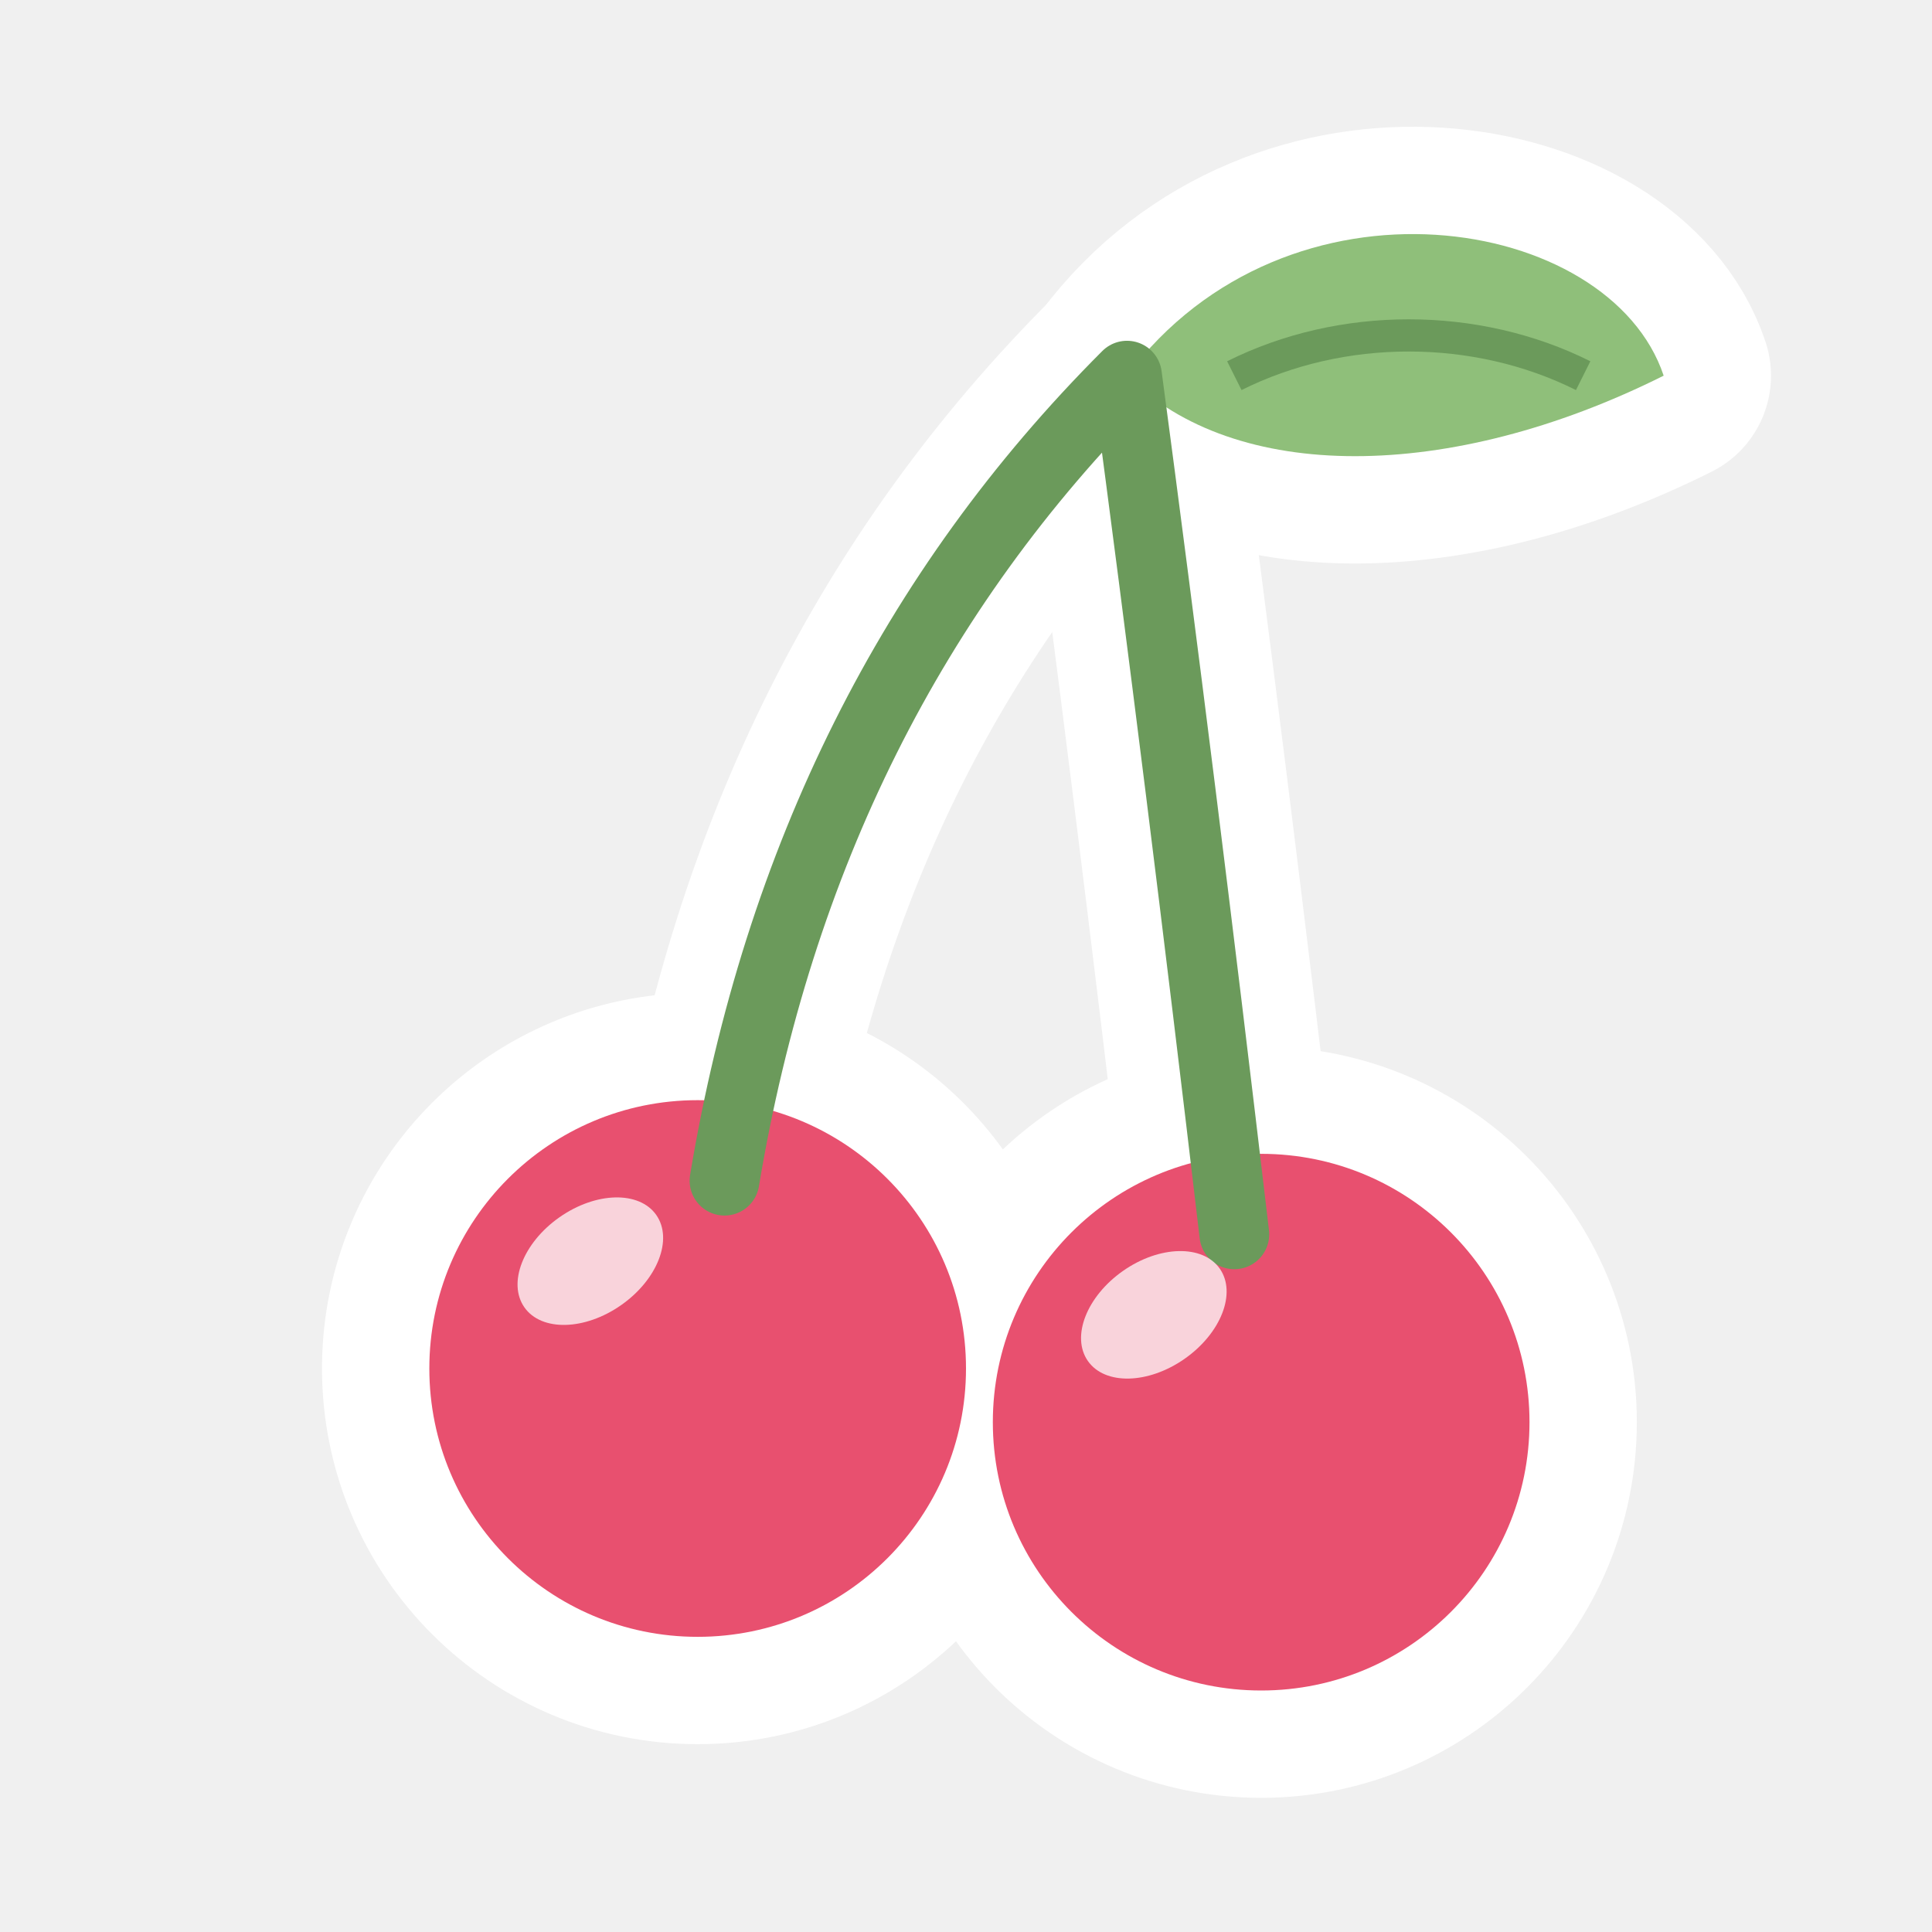
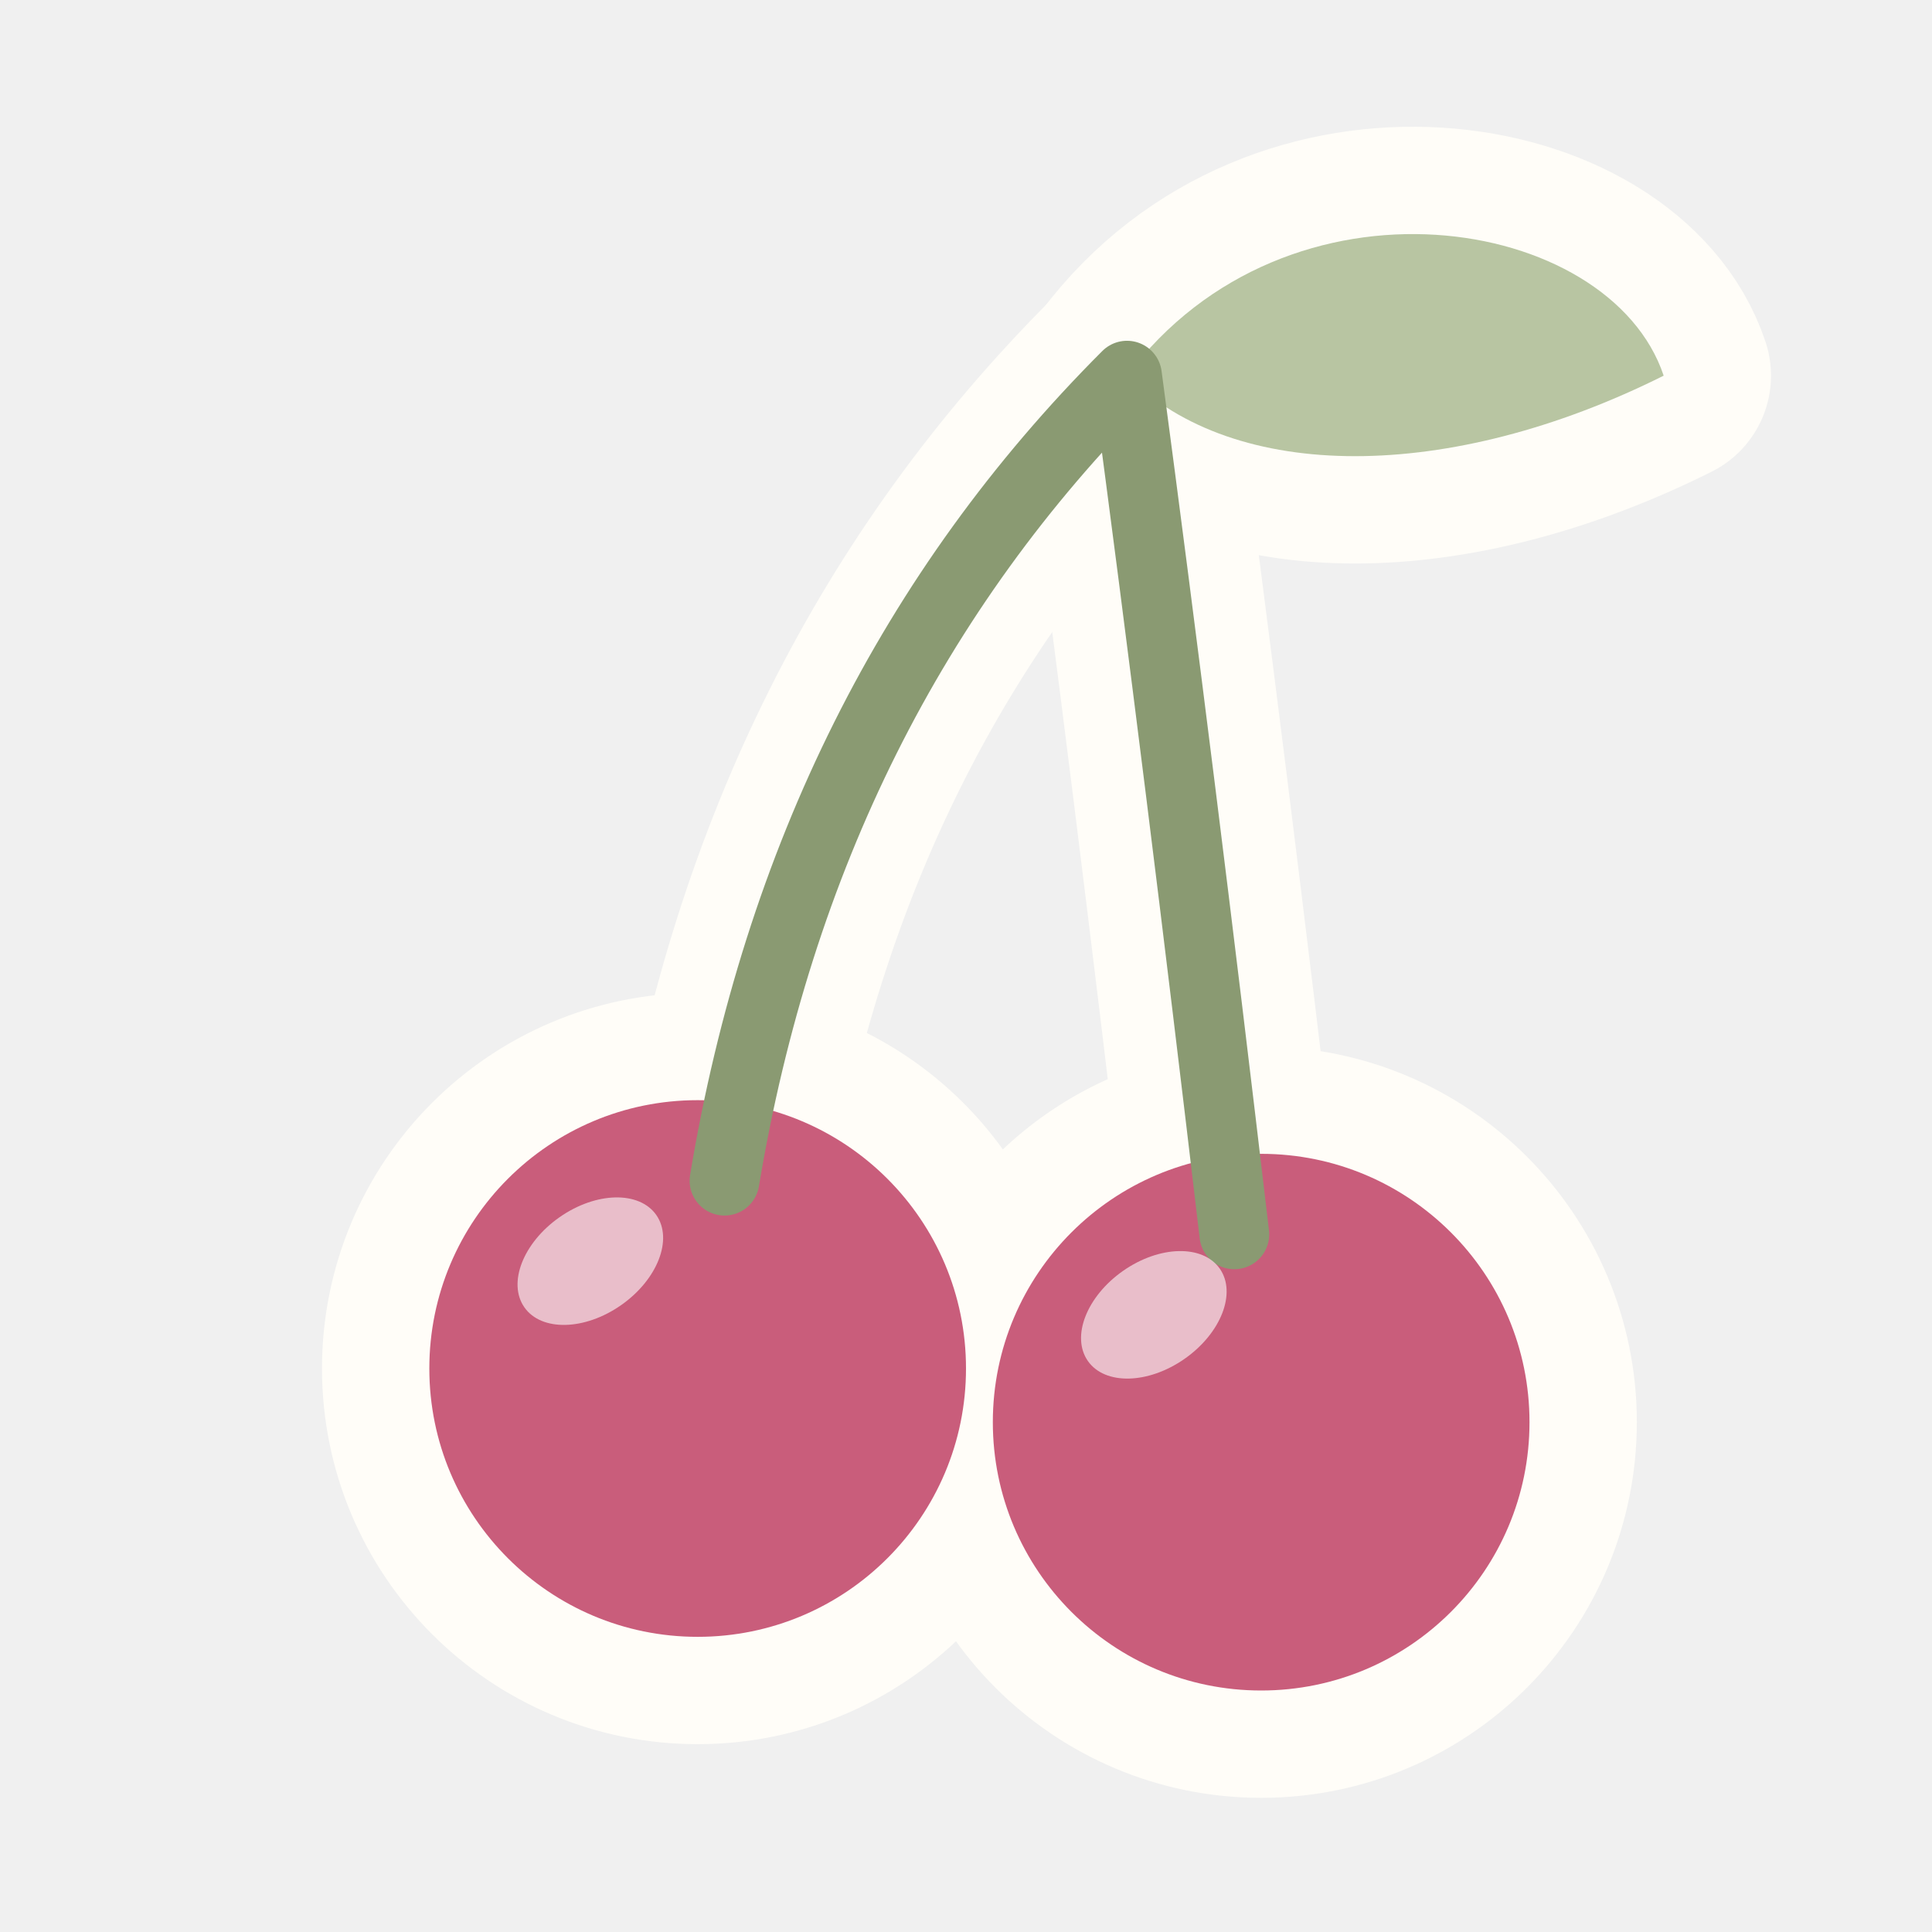
<svg xmlns="http://www.w3.org/2000/svg" viewBox="-4 -4 72 72">
-   <g fill="#fff" stroke="#fff" stroke-width="8" stroke-linejoin="round" stroke-linecap="round">
+   <g fill="#fffdf8" stroke="#fffdf8" stroke-width="8" stroke-linejoin="round" stroke-linecap="round">
    <path d="M23 40 Q26 22 38 10" />
    <path d="M42 42 Q40 25 38 10" />
    <path d="M38 10 C44 2 56 4 58 10 C50 14 42 14 38 10 Z" />
    <circle cx="22" cy="47" r="10" />
    <circle cx="43" cy="49" r="10" />
  </g>
  <path d="M23 40 Q26 22 38 10" fill="none" />
  <path d="M42 42 Q40 25 38 10" fill="none" />
-   <path d="M38 10 C44 2 56 4 58 10 C50 14 42 14 38 10 Z" fill="#8fbf7a" />
-   <circle cx="22" cy="47" r="10" fill="#e8506f" />
-   <circle cx="43" cy="49" r="10" fill="#e8506f" />
-   <path d="M23 40 Q26 22 38 10M42 42 Q40 25 38 10" fill="none" stroke="#6b9a5b" stroke-width="2.6" stroke-linecap="round" />
-   <ellipse cx="18" cy="43" rx="3" ry="2" transform="rotate(-35 18 43)" fill="#fff" opacity=".75" />
-   <ellipse cx="39" cy="45" rx="3" ry="2" transform="rotate(-35 39 45)" fill="#fff" opacity=".75" />
-   <path d="M42 10c4-2 9-2 13 0" fill="none" stroke="#6b9a5b" stroke-width="1.2" />
+   <path d="M38 10 C44 2 56 4 58 10 C50 14 42 14 38 10 Z" fill="#b8c5a2" />
+   <circle cx="22" cy="47" r="10" fill="#c95d7b" />
+   <circle cx="43" cy="49" r="10" fill="#c95d7b" />
+   <path d="M23 40 Q26 22 38 10M42 42 Q40 25 38 10" fill="none" stroke="#8a9a72" stroke-width="2.6" stroke-linecap="round" />
+   <ellipse cx="18" cy="43" rx="3" ry="2" transform="rotate(-35 18 43)" fill="#fff" opacity=".6" />
+   <ellipse cx="39" cy="45" rx="3" ry="2" transform="rotate(-35 39 45)" fill="#fff" opacity=".6" />
</svg>
